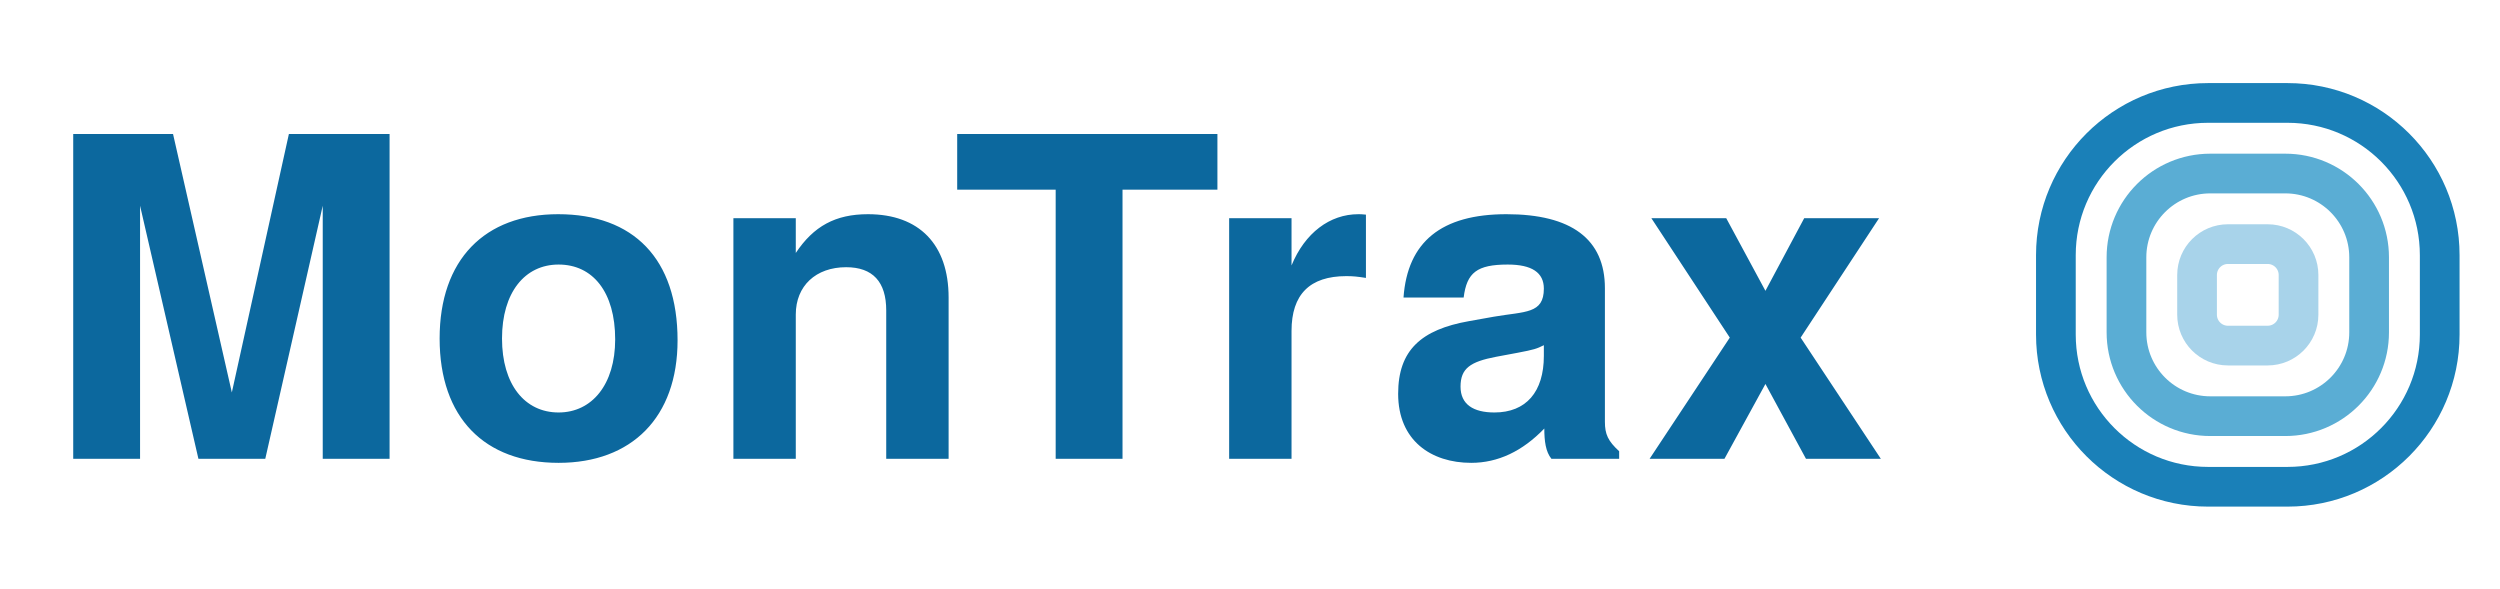
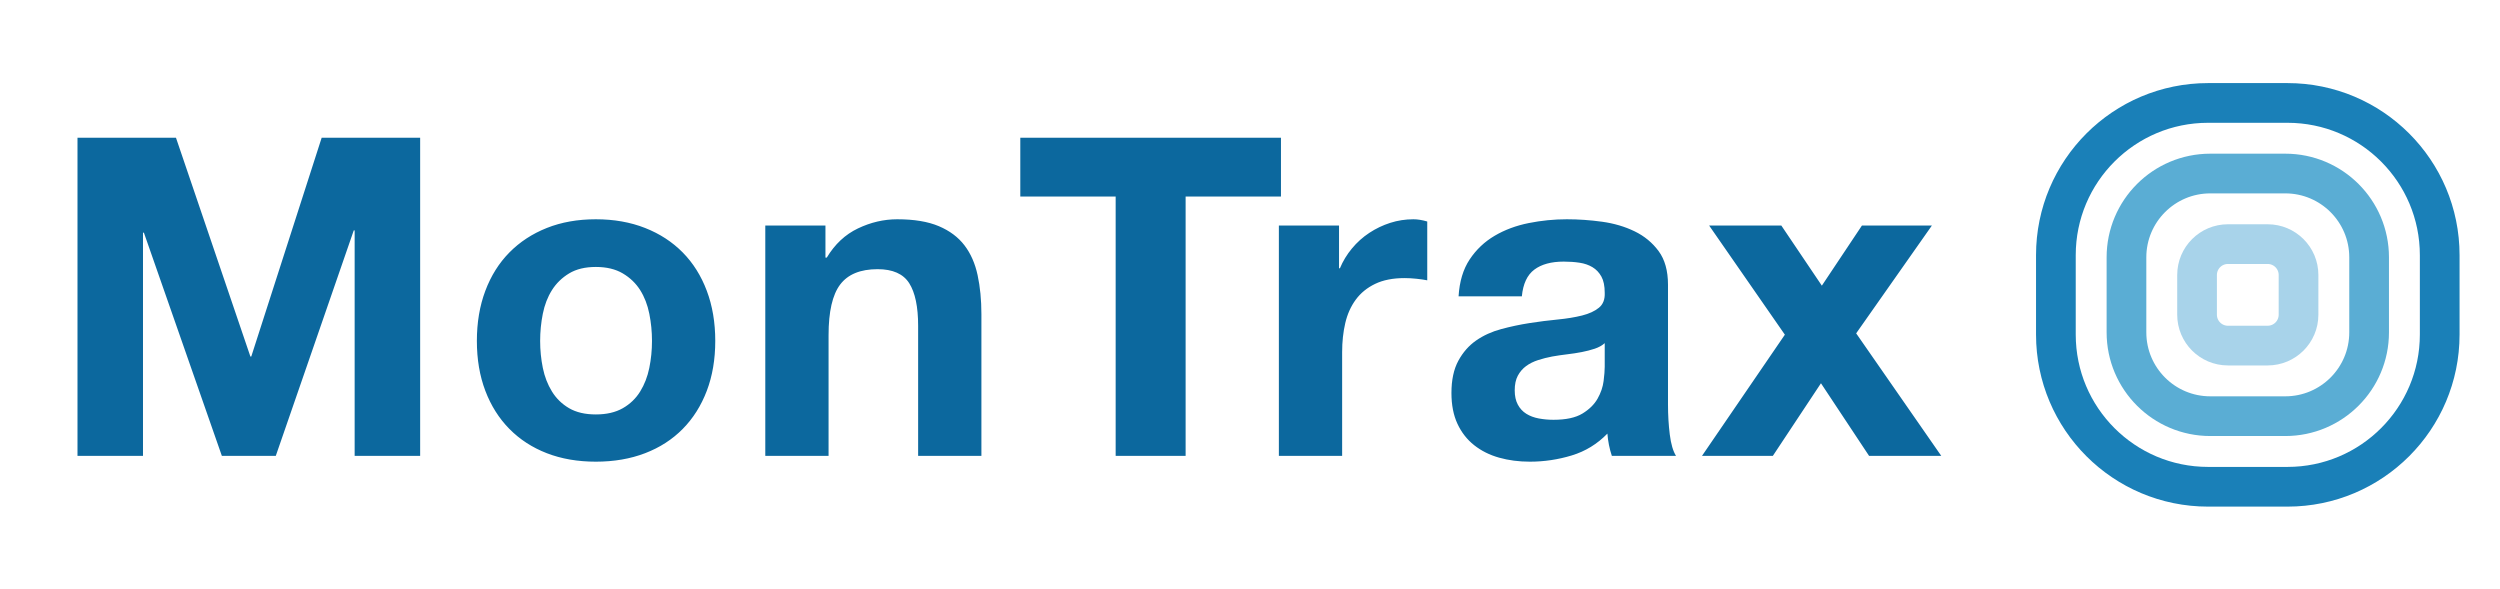
- <svg xmlns="http://www.w3.org/2000/svg" width="1700" height="400" viewBox="0 0 1700 400">
+ <svg xmlns="http://www.w3.org/2000/svg" viewBox="0 0 1700 400">
  <path id="Rectangle-arrondi-copie-8" fill="none" stroke="#1a80b8" stroke-width="27" stroke-linecap="round" stroke-linejoin="round" d="M 1398 227.5 C 1398 284.661 1444.339 331 1501.5 331 L 1555.5 331 C 1612.661 331 1659 284.661 1659 227.5 L 1659 173.5 C 1659 116.339 1612.661 70 1555.5 70 L 1501.5 70 C 1444.339 70 1398 116.339 1398 173.5 Z" />
  <path id="Rectangle-arrondi-copie-6" fill="none" stroke="#5aadd4" stroke-width="27" stroke-linecap="round" stroke-linejoin="round" d="M 1446 226 C 1446 257.48 1471.52 283 1503 283 L 1554 283 C 1585.48 283 1611 257.48 1611 226 L 1611 175 C 1611 143.52 1585.48 118 1554 118 L 1503 118 C 1471.52 118 1446 143.52 1446 175 Z" />
  <path id="Rectangle-arrondi-copie-7" fill="none" stroke="#a8d3ea" stroke-width="27" stroke-linecap="round" stroke-linejoin="round" d="M 1494 214 C 1494 225.598 1503.402 235 1515 235 L 1542 235 C 1553.598 235 1563 225.598 1563 214 L 1563 187 C 1563 175.402 1553.598 166 1542 166 L 1515 166 C 1503.402 166 1494 175.402 1494 187 Z" />
-   <text id="MonTrax" xml:space="preserve" x="29.789" y="312" font-family="Helvetica Neue" font-size="303" font-weight="700" fill="#0c689e" letter-spacing="6.147">MonTrax</text>
+   <path id="MonTrax" fill="#0c689e" stroke="none" d="M 1213.71 227.584 L 1157.352 310 L 1205.529 310 L 1238.253 260.611 L 1270.977 310 L 1320.063 310 L 1262.19 226.675 L 1313.7 153.349 L 1266.129 153.349 L 1238.859 194.254 L 1211.286 153.349 L 1162.2 153.349 Z M 991.827 201.526 C 992.433 191.426 994.958 183.043 999.402 176.377 C 1003.846 169.711 1009.502 164.358 1016.37 160.318 C 1023.238 156.278 1030.964 153.4 1039.549 151.682 C 1048.135 149.965 1056.77 149.107 1065.456 149.107 C 1073.334 149.107 1081.313 149.662 1089.393 150.773 C 1097.473 151.885 1104.846 154.056 1111.512 157.288 C 1118.178 160.52 1123.632 165.014 1127.874 170.772 C 1132.116 176.529 1134.237 184.154 1134.237 193.648 L 1134.237 275.155 C 1134.237 282.225 1134.641 288.992 1135.449 295.456 C 1136.257 301.92 1137.671 306.768 1139.691 310 L 1096.059 310 C 1095.251 307.576 1094.594 305.102 1094.089 302.577 C 1093.584 300.051 1093.231 297.476 1093.029 294.85 C 1086.161 301.92 1078.081 306.869 1068.789 309.697 C 1059.497 312.525 1050.003 313.939 1040.307 313.939 C 1032.833 313.939 1025.864 313.03 1019.4 311.212 C 1012.936 309.394 1007.28 306.566 1002.432 302.728 C 997.584 298.89 993.796 294.042 991.069 288.184 C 988.342 282.326 986.979 275.357 986.979 267.277 C 986.979 258.389 988.544 251.067 991.675 245.309 C 994.806 239.552 998.846 234.957 1003.795 231.523 C 1008.744 228.089 1014.4 225.514 1020.763 223.796 C 1027.126 222.079 1033.54 220.716 1040.004 219.706 C 1046.468 218.696 1052.831 217.888 1059.093 217.282 C 1065.355 216.676 1070.91 215.767 1075.758 214.555 C 1080.606 213.343 1084.444 211.576 1087.272 209.253 C 1090.1 206.929 1091.413 203.546 1091.211 199.102 C 1091.211 194.456 1090.453 190.77 1088.938 188.042 C 1087.423 185.315 1085.403 183.195 1082.878 181.68 C 1080.353 180.164 1077.424 179.154 1074.091 178.65 C 1070.758 178.145 1067.173 177.892 1063.335 177.892 C 1054.851 177.892 1048.185 179.71 1043.337 183.346 C 1038.489 186.982 1035.661 193.042 1034.853 201.526 Z M 1091.211 233.341 C 1089.393 234.957 1087.12 236.219 1084.393 237.128 C 1081.666 238.038 1078.737 238.795 1075.606 239.401 C 1072.475 240.007 1069.193 240.512 1065.759 240.916 C 1062.325 241.32 1058.891 241.825 1055.457 242.431 C 1052.225 243.037 1049.043 243.845 1045.912 244.855 C 1042.781 245.865 1040.054 247.228 1037.731 248.945 C 1035.408 250.663 1033.54 252.834 1032.126 255.46 C 1030.712 258.086 1030.005 261.419 1030.005 265.459 C 1030.005 269.297 1030.712 272.529 1032.126 275.155 C 1033.54 277.781 1035.459 279.852 1037.883 281.367 C 1040.307 282.882 1043.135 283.942 1046.367 284.548 C 1049.599 285.154 1052.932 285.457 1056.366 285.457 C 1064.85 285.457 1071.415 284.043 1076.061 281.215 C 1080.707 278.387 1084.141 275.004 1086.363 271.065 C 1088.585 267.125 1089.948 263.136 1090.453 259.096 C 1090.958 255.056 1091.211 251.824 1091.211 249.4 Z M 520.4 153.349 L 520.4 310 L 563.426 310 L 563.426 227.887 C 563.426 211.929 566.052 200.466 571.304 193.497 C 576.556 186.527 585.04 183.043 596.756 183.043 C 607.058 183.043 614.229 186.224 618.269 192.587 C 622.309 198.951 624.329 208.596 624.329 221.524 L 624.329 310 L 667.355 310 L 667.355 213.646 C 667.355 203.95 666.497 195.113 664.78 187.133 C 663.063 179.154 660.083 172.388 655.841 166.833 C 651.599 161.277 645.792 156.935 638.419 153.803 C 631.046 150.672 621.602 149.107 610.088 149.107 C 600.998 149.107 592.11 151.177 583.424 155.318 C 574.738 159.46 567.668 166.075 562.214 175.165 L 561.305 175.165 L 561.305 153.349 Z M 367.298 231.826 C 367.298 225.564 367.904 219.403 369.116 213.343 C 370.328 207.283 372.398 201.93 375.327 197.284 C 378.256 192.638 382.145 188.851 386.993 185.921 C 391.841 182.992 397.901 181.528 405.173 181.528 C 412.445 181.528 418.555 182.992 423.504 185.921 C 428.453 188.851 432.392 192.638 435.321 197.284 C 438.25 201.93 440.321 207.283 441.533 213.343 C 442.745 219.403 443.351 225.564 443.351 231.826 C 443.351 238.088 442.745 244.198 441.533 250.158 C 440.321 256.117 438.25 261.469 435.321 266.216 C 432.392 270.964 428.453 274.751 423.504 277.579 C 418.555 280.407 412.445 281.821 405.173 281.821 C 397.901 281.821 391.841 280.407 386.993 277.579 C 382.145 274.751 378.256 270.964 375.327 266.216 C 372.398 261.469 370.328 256.117 369.116 250.158 C 367.904 244.198 367.298 238.088 367.298 231.826 Z M 324.272 231.826 C 324.272 244.35 326.191 255.662 330.029 265.762 C 333.867 275.862 339.321 284.497 346.391 291.669 C 353.461 298.84 361.945 304.344 371.843 308.182 C 381.741 312.02 392.851 313.939 405.173 313.939 C 417.495 313.939 428.655 312.02 438.654 308.182 C 448.653 304.344 457.188 298.84 464.258 291.669 C 471.328 284.497 476.782 275.862 480.62 265.762 C 484.458 255.662 486.377 244.35 486.377 231.826 C 486.377 219.302 484.458 207.94 480.62 197.738 C 476.782 187.537 471.328 178.852 464.258 171.68 C 457.188 164.509 448.653 158.955 438.654 155.016 C 428.655 151.076 417.495 149.107 405.173 149.107 C 392.851 149.107 381.741 151.076 371.843 155.016 C 361.945 158.955 353.461 164.509 346.391 171.68 C 339.321 178.852 333.867 187.537 330.029 197.738 C 326.191 207.94 324.272 219.302 324.272 231.826 Z M 52.696 93.658 L 52.696 310 L 97.237 310 L 97.237 158.197 L 97.843 158.197 L 150.868 310 L 187.531 310 L 240.556 156.682 L 241.162 156.682 L 241.162 310 L 285.703 310 L 285.703 93.658 L 218.74 93.658 L 170.866 242.431 L 170.26 242.431 L 119.659 93.658 Z M 806.219 133.656 L 871.055 133.656 L 871.055 93.656 L 693.805 93.656 L 693.805 133.656 L 758.648 133.656 L 758.648 310 L 806.219 310 Z M 912.656 239.398 C 912.657 232.331 913.364 225.766 914.778 219.706 C 916.192 213.646 918.565 208.344 921.898 203.798 C 925.231 199.253 929.625 195.668 935.079 193.042 C 940.533 190.416 947.199 189.103 955.077 189.103 C 957.703 189.103 960.43 189.255 963.258 189.557 C 966.086 189.861 968.51 190.214 970.53 190.618 L 970.531 150.625 C 967.096 149.612 963.965 149.107 961.137 149.107 C 955.683 149.107 950.431 149.915 945.381 151.531 C 940.331 153.147 935.584 155.419 931.14 158.348 C 926.696 161.278 922.757 164.812 919.323 168.954 C 915.889 173.095 913.162 177.589 911.142 182.437 L 910.539 182.438 L 910.539 153.352 L 869.633 153.352 L 869.633 310 L 912.656 310 Z" />
</svg>
